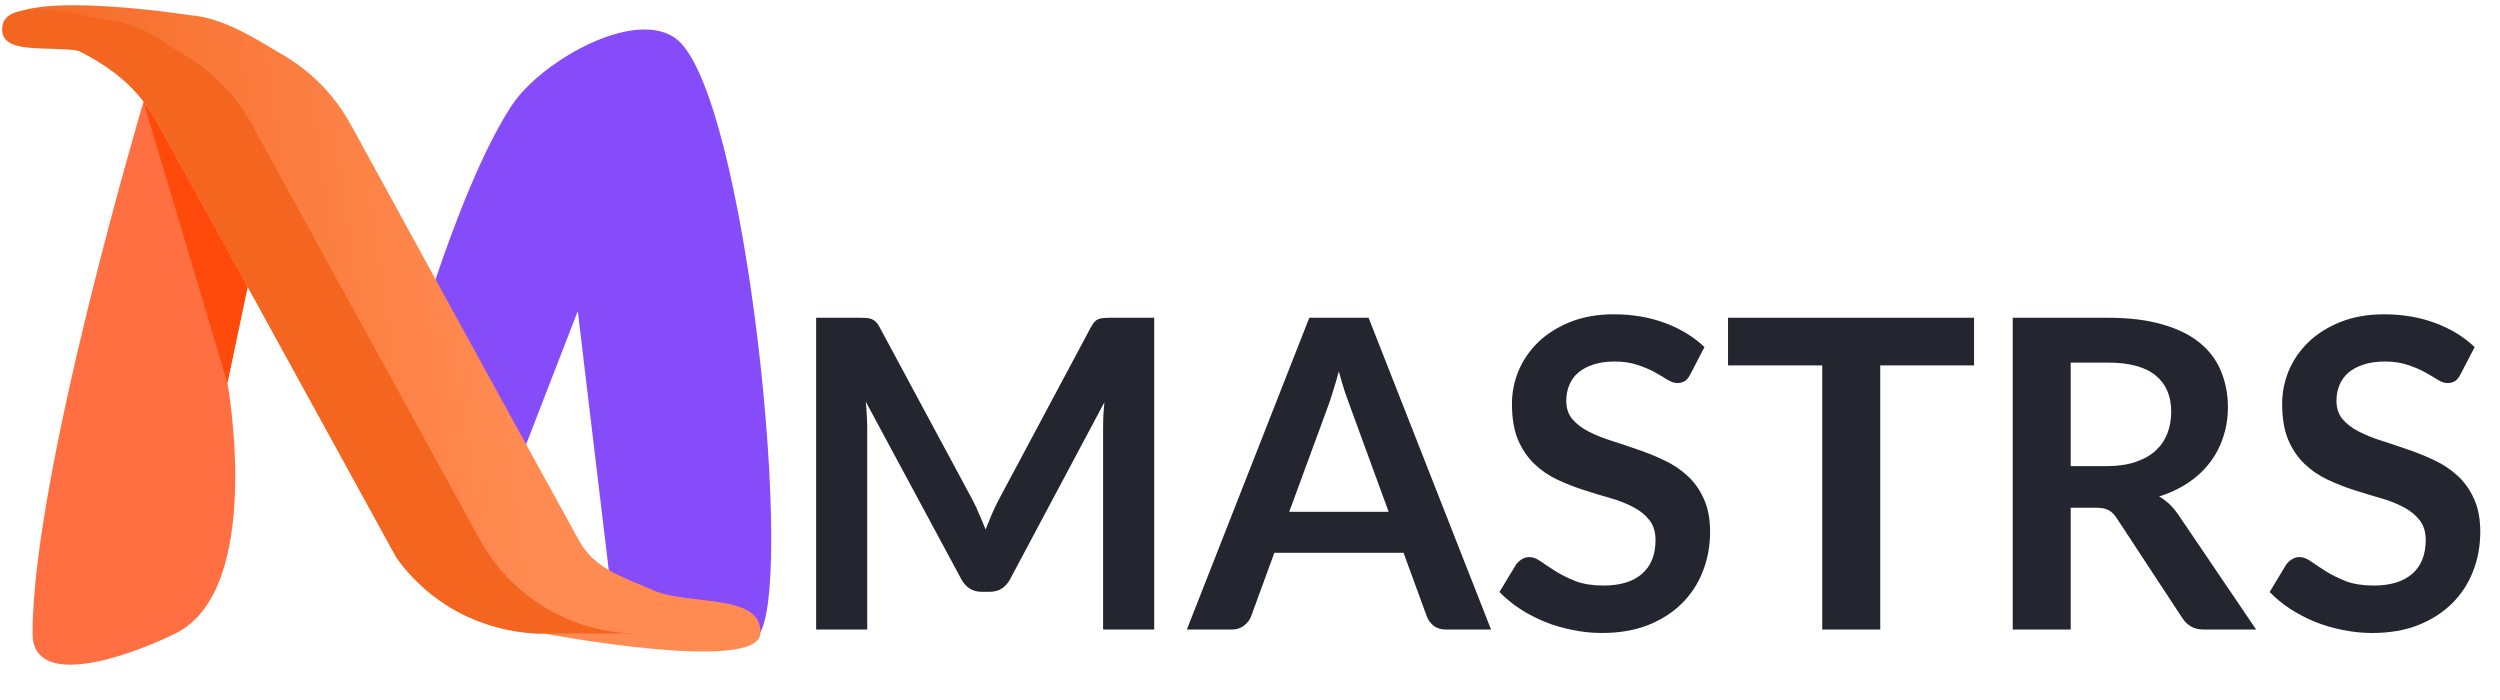
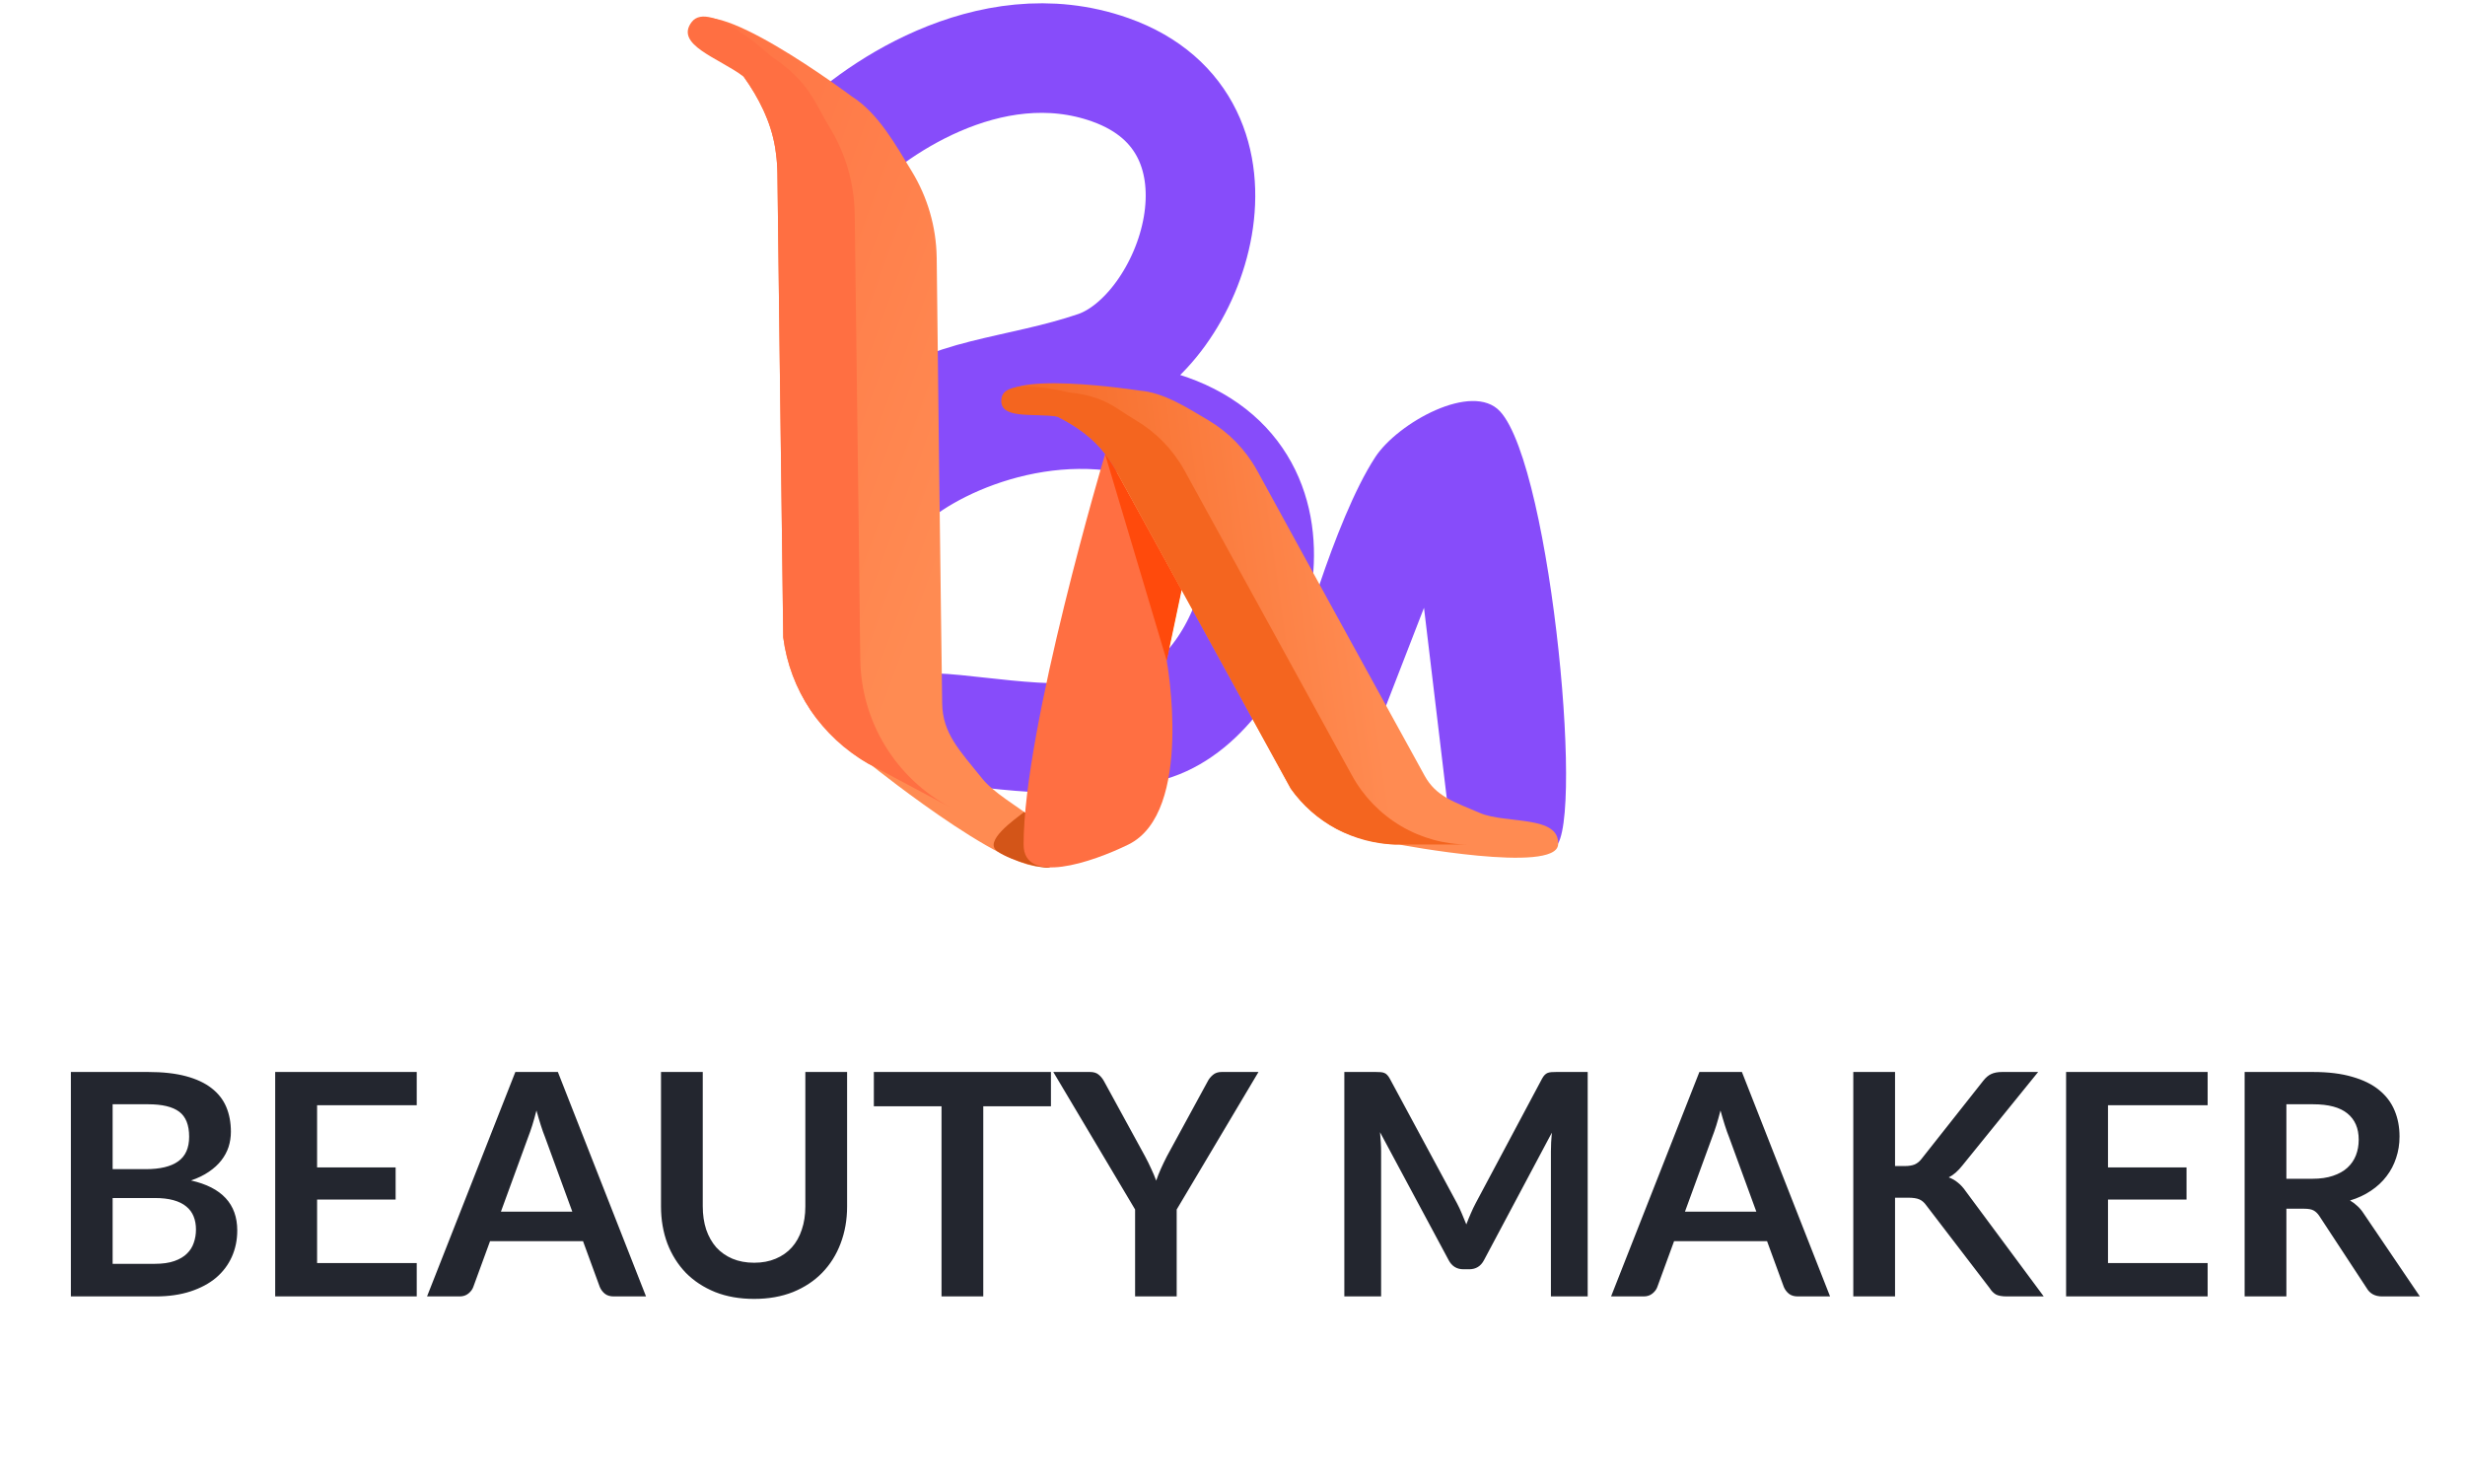
- <svg xmlns="http://www.w3.org/2000/svg" width="118" height="33" viewBox="0 0 118 33" fill="none">
-   <path d="M11.694 13.54L10.737 18.086C10.737 18.086 12.505 27.827 8.272 29.903C5.911 31.061 1.537 32.533 1.537 29.903C1.537 22.371 6.777 4.797 6.777 4.797C6.837 4.873 6.897 4.952 6.954 5.036C7.15 5.31 7.329 5.594 7.492 5.888L11.694 13.54Z" fill="#FF6F42" />
-   <path d="M32.163 2.06C35.497 5.69 37.726 30.05 35.519 30.148C33.312 30.245 31.527 29.201 29.871 27.738L28.82 27.635L27.271 14.684L25.03 20.467L24.743 21.203L18.998 18.265C18.998 18.265 21.452 9.112 24.14 4.997C25.579 2.793 30.382 0.122 32.163 2.06Z" fill="#874CFA" />
-   <path d="M35.889 29.902C35.769 31.811 25.67 29.902 25.67 29.902C25.67 29.902 26.199 29.902 25.431 29.902C24.663 29.902 22.814 29.521 21.648 28.899C20.482 28.276 19.476 27.391 18.71 26.313L15.937 21.262L11.69 13.532L7.488 5.875C7.326 5.581 7.146 5.297 6.95 5.024L6.775 4.784C5.978 3.744 4.883 2.972 3.708 2.392C2.323 1.985 0.717 2.511 0.239 1.435C-0.24 -0.719 8.972 0.717 8.972 0.717C10.558 0.836 12.083 1.843 13.397 2.618C14.711 3.393 15.794 4.505 16.532 5.839L16.547 5.863L21.48 14.869L24.093 19.626L24.995 21.27L26.62 24.222L27.306 25.473C28.044 26.814 29.19 27.155 30.864 27.873C32.539 28.591 36.009 27.993 35.889 29.902Z" fill="url(#paint0_linear)" />
-   <path d="M30.128 29.903H25.67H25.431C24.109 29.866 22.814 29.522 21.648 28.899C20.482 28.276 19.476 27.391 18.71 26.314L15.937 21.263L11.69 13.532L7.488 5.876C7.326 5.582 7.146 5.297 6.95 5.024L6.775 4.785C5.978 3.745 4.883 2.973 3.708 2.392C2.153 2.153 -0.12 2.619 0.119 1.196C0.358 -0.227 4.426 0.837 4.426 0.837C6.775 1.076 7.417 1.844 8.731 2.619C10.046 3.393 11.128 4.506 11.867 5.84L11.881 5.864L16.815 14.846L19.428 19.602L20.33 21.246L21.959 24.223L22.648 25.474C23.386 26.815 24.469 27.933 25.786 28.712C27.103 29.491 28.605 29.902 30.135 29.903H30.128Z" fill="#F4651F" />
-   <path d="M11.694 13.54L10.736 18.086L6.77 4.797C6.829 4.873 6.889 4.952 6.947 5.036C7.142 5.31 7.322 5.594 7.485 5.888L11.694 13.54Z" fill="url(#paint1_linear)" style="mix-blend-mode:overlay" />
-   <path d="M45.91 23.608C46.025 23.825 46.13 24.052 46.225 24.29C46.327 24.52 46.425 24.754 46.52 24.992C46.615 24.747 46.714 24.507 46.815 24.269C46.917 24.032 47.026 23.804 47.141 23.587L51.496 15.435C51.551 15.334 51.605 15.252 51.659 15.191C51.72 15.13 51.785 15.086 51.853 15.059C51.927 15.032 52.009 15.015 52.097 15.008C52.185 15.001 52.29 14.998 52.412 14.998H54.478V29.714H52.066V20.209C52.066 20.032 52.07 19.839 52.077 19.628C52.09 19.418 52.107 19.204 52.127 18.987L47.68 27.332C47.578 27.523 47.446 27.672 47.283 27.78C47.121 27.882 46.931 27.933 46.714 27.933H46.337C46.12 27.933 45.93 27.882 45.767 27.78C45.604 27.672 45.472 27.523 45.37 27.332L40.862 18.957C40.889 19.181 40.906 19.401 40.913 19.618C40.926 19.828 40.933 20.025 40.933 20.209V29.714H38.522V14.998H40.587C40.709 14.998 40.815 15.001 40.903 15.008C40.991 15.015 41.069 15.032 41.137 15.059C41.212 15.086 41.279 15.13 41.34 15.191C41.401 15.252 41.459 15.334 41.513 15.435L45.91 23.608Z" fill="#23262F" />
-   <path d="M70.378 29.714H68.261C68.023 29.714 67.827 29.656 67.671 29.541C67.521 29.419 67.413 29.27 67.345 29.093L66.246 26.091H60.15L59.051 29.093C58.997 29.249 58.888 29.392 58.725 29.521C58.569 29.649 58.376 29.714 58.145 29.714H56.019L61.799 14.998H64.597L70.378 29.714ZM60.852 24.157H65.544L63.753 19.262C63.671 19.045 63.58 18.791 63.478 18.499C63.383 18.2 63.288 17.878 63.193 17.532C63.098 17.878 63.003 18.2 62.908 18.499C62.82 18.797 62.732 19.058 62.644 19.282L60.852 24.157Z" fill="#23262F" />
-   <path d="M79.78 17.674C79.705 17.824 79.617 17.929 79.515 17.99C79.42 18.051 79.305 18.081 79.169 18.081C79.034 18.081 78.881 18.031 78.711 17.929C78.542 17.82 78.341 17.701 78.111 17.573C77.88 17.444 77.609 17.328 77.297 17.227C76.991 17.118 76.629 17.064 76.208 17.064C75.828 17.064 75.496 17.111 75.211 17.206C74.932 17.294 74.695 17.42 74.498 17.583C74.308 17.746 74.166 17.942 74.071 18.173C73.976 18.397 73.928 18.645 73.928 18.916C73.928 19.262 74.023 19.55 74.213 19.781C74.41 20.012 74.668 20.209 74.987 20.371C75.305 20.534 75.668 20.68 76.076 20.809C76.483 20.938 76.897 21.077 77.317 21.226C77.745 21.369 78.162 21.538 78.569 21.735C78.976 21.925 79.339 22.169 79.658 22.468C79.977 22.76 80.231 23.119 80.421 23.547C80.618 23.974 80.716 24.493 80.716 25.104C80.716 25.769 80.601 26.393 80.37 26.976C80.146 27.553 79.814 28.058 79.373 28.493C78.939 28.92 78.406 29.259 77.775 29.51C77.144 29.755 76.422 29.877 75.607 29.877C75.139 29.877 74.678 29.829 74.223 29.734C73.769 29.646 73.331 29.517 72.911 29.348C72.497 29.178 72.107 28.974 71.74 28.737C71.381 28.5 71.059 28.235 70.774 27.943L71.567 26.63C71.642 26.535 71.73 26.457 71.832 26.396C71.941 26.328 72.059 26.294 72.188 26.294C72.358 26.294 72.541 26.366 72.738 26.508C72.934 26.644 73.165 26.797 73.43 26.966C73.701 27.136 74.016 27.292 74.376 27.434C74.743 27.57 75.18 27.638 75.689 27.638C76.469 27.638 77.073 27.455 77.5 27.088C77.928 26.715 78.141 26.183 78.141 25.49C78.141 25.104 78.043 24.788 77.846 24.544C77.656 24.3 77.402 24.096 77.083 23.933C76.764 23.764 76.401 23.621 75.994 23.506C75.587 23.39 75.173 23.265 74.753 23.129C74.332 22.994 73.918 22.831 73.511 22.641C73.104 22.451 72.741 22.203 72.422 21.898C72.103 21.593 71.846 21.213 71.649 20.758C71.459 20.297 71.364 19.73 71.364 19.058C71.364 18.523 71.469 18 71.679 17.491C71.896 16.982 72.209 16.531 72.616 16.138C73.029 15.744 73.535 15.429 74.132 15.191C74.729 14.954 75.411 14.835 76.177 14.835C77.046 14.835 77.846 14.971 78.579 15.242C79.312 15.513 79.936 15.893 80.451 16.382L79.78 17.674Z" fill="#23262F" />
-   <path d="M93.175 14.998V17.247H88.748V29.714H86.01V17.247H81.563V14.998H93.175Z" fill="#23262F" />
-   <path d="M97.738 23.964V29.714H95.001V14.998H99.489C100.493 14.998 101.351 15.103 102.063 15.313C102.782 15.517 103.369 15.805 103.824 16.178C104.285 16.552 104.621 16.999 104.831 17.522C105.048 18.037 105.157 18.607 105.157 19.232C105.157 19.727 105.082 20.195 104.933 20.636C104.791 21.077 104.58 21.477 104.302 21.837C104.031 22.196 103.692 22.512 103.285 22.783C102.884 23.055 102.426 23.272 101.911 23.435C102.257 23.631 102.555 23.913 102.806 24.279L106.49 29.714H104.027C103.79 29.714 103.586 29.666 103.417 29.572C103.254 29.477 103.115 29.341 103 29.164L99.906 24.452C99.791 24.276 99.662 24.15 99.519 24.076C99.383 24.001 99.18 23.964 98.909 23.964H97.738ZM97.738 22H99.448C99.964 22 100.411 21.935 100.791 21.806C101.178 21.677 101.493 21.501 101.738 21.277C101.989 21.046 102.175 20.775 102.297 20.463C102.42 20.151 102.481 19.808 102.481 19.435C102.481 18.689 102.233 18.115 101.738 17.715C101.249 17.315 100.5 17.115 99.489 17.115H97.738V22Z" fill="#23262F" />
-   <path d="M116.133 17.674C116.058 17.824 115.97 17.929 115.868 17.99C115.773 18.051 115.658 18.081 115.522 18.081C115.386 18.081 115.234 18.031 115.064 17.929C114.895 17.82 114.694 17.701 114.464 17.573C114.233 17.444 113.962 17.328 113.65 17.227C113.344 17.118 112.981 17.064 112.561 17.064C112.181 17.064 111.848 17.111 111.564 17.206C111.285 17.294 111.048 17.42 110.851 17.583C110.661 17.746 110.519 17.942 110.424 18.173C110.329 18.397 110.281 18.645 110.281 18.916C110.281 19.262 110.376 19.55 110.566 19.781C110.763 20.012 111.021 20.209 111.34 20.371C111.658 20.534 112.021 20.68 112.429 20.809C112.836 20.938 113.249 21.077 113.67 21.226C114.097 21.369 114.515 21.538 114.922 21.735C115.329 21.925 115.692 22.169 116.011 22.468C116.329 22.76 116.584 23.119 116.774 23.547C116.971 23.974 117.069 24.493 117.069 25.104C117.069 25.769 116.954 26.393 116.723 26.976C116.499 27.553 116.167 28.058 115.726 28.493C115.291 28.92 114.759 29.259 114.128 29.51C113.497 29.755 112.775 29.877 111.96 29.877C111.492 29.877 111.031 29.829 110.576 29.734C110.122 29.646 109.684 29.517 109.264 29.348C108.85 29.178 108.46 28.974 108.093 28.737C107.734 28.5 107.412 28.235 107.127 27.943L107.92 26.63C107.995 26.535 108.083 26.457 108.185 26.396C108.293 26.328 108.412 26.294 108.541 26.294C108.711 26.294 108.894 26.366 109.091 26.508C109.287 26.644 109.518 26.797 109.783 26.966C110.054 27.136 110.369 27.292 110.729 27.434C111.095 27.57 111.533 27.638 112.042 27.638C112.822 27.638 113.426 27.455 113.853 27.088C114.281 26.715 114.494 26.183 114.494 25.49C114.494 25.104 114.396 24.788 114.199 24.544C114.009 24.3 113.755 24.096 113.436 23.933C113.117 23.764 112.754 23.621 112.347 23.506C111.94 23.39 111.526 23.265 111.106 23.129C110.685 22.994 110.271 22.831 109.864 22.641C109.457 22.451 109.094 22.203 108.775 21.898C108.456 21.593 108.199 21.213 108.002 20.758C107.812 20.297 107.717 19.73 107.717 19.058C107.717 18.523 107.822 18 108.032 17.491C108.249 16.982 108.561 16.531 108.969 16.138C109.382 15.744 109.888 15.429 110.485 15.191C111.082 14.954 111.764 14.835 112.53 14.835C113.399 14.835 114.199 14.971 114.932 15.242C115.665 15.513 116.289 15.893 116.804 16.382L116.133 17.674Z" fill="#23262F" />
+ <svg xmlns="http://www.w3.org/2000/svg" width="540" height="325" viewBox="0 0 540 325" fill="none">
+   <path d="M193.195 107.193C201.852 97.838 229.368 84.493 256.088 93.967C290.125 106.037 274.236 151.555 252.939 158.83C235.901 164.651 215.927 159.916 204.678 159.492M181.455 34.291C190.112 24.936 216.503 5.812 243.224 15.287C277.261 27.356 261.372 72.875 240.075 80.15C223.037 85.97 205.423 86.125 198.763 94.915" stroke="#874CFA" stroke-width="24" />
+   <path d="M230.347 188.665C225.971 195.769 191.013 167.707 191.013 167.707C191.013 167.707 193.049 168.791 190.092 167.216C187.136 165.641 180.802 160.384 177.59 155.595C174.378 150.805 172.322 145.336 171.584 139.617L171.269 114.489L170.777 76.022L170.308 37.935C170.287 36.469 170.178 35.006 169.983 33.553L169.802 32.273C168.867 26.634 166.234 21.418 162.903 16.773C158.405 12.365 151.145 11.099 151.512 5.974C154.086 -3.296 186.598 21.122 186.598 21.122C192.459 24.837 196.264 31.84 199.733 37.516C203.202 43.193 205.087 49.694 205.194 56.346L205.2 56.468L205.719 101.251L206.02 124.918L206.121 133.095L206.319 147.791L206.396 154.016C206.484 160.689 210.194 164.353 215.168 170.55C220.143 176.748 234.724 181.561 230.347 188.665Z" fill="url(#paint0_linear)" />
+   <path d="M208.168 176.847L191.01 167.705L190.089 167.215C185.079 164.361 180.799 160.382 177.587 155.593C174.376 150.804 172.319 145.335 171.581 139.616L171.266 114.487L170.774 76.021L170.306 37.934C170.284 36.468 170.175 35.004 169.98 33.551L169.799 32.272C168.864 26.633 166.23 21.417 162.899 16.772C157.404 12.661 147.7 9.791 151.539 4.806C155.377 -0.179 168.852 12.258 168.852 12.258C177.405 17.997 178.302 22.269 181.771 27.946C185.24 33.622 187.126 40.124 187.233 46.776L187.239 46.897L187.807 91.588L188.108 115.256L188.209 123.433L188.376 138.231L188.462 144.461C188.551 151.133 190.429 157.66 193.9 163.359C197.371 169.058 202.307 173.721 208.195 176.862L208.168 176.847Z" fill="#FF6F42" />
+   <path d="M228.04 180.386L224.361 177.863C222.226 179.559 215.325 184.332 218.501 186.5C221.767 188.73 229 190.5 230 190L228.04 180.386Z" fill="#D35518" />
+   <path d="M258.855 129.244L255.593 144.734C255.593 144.734 261.62 177.928 247.193 185C239.143 188.946 224.235 193.962 224.235 185C224.236 159.336 242.096 99.454 242.096 99.454C242.3 99.715 242.504 99.984 242.699 100.27C243.366 101.201 243.978 102.17 244.534 103.172L258.855 129.244Z" fill="#FF6F42" />
+   <path d="M328.622 90.127C339.987 102.494 347.586 185.5 340.064 185.832C332.541 186.163 326.457 182.605 320.812 177.622L317.228 177.271L311.951 133.14L304.31 152.845L303.333 155.354L283.75 145.342C283.75 145.342 292.116 114.153 301.277 100.133C306.183 92.624 322.553 83.522 328.622 90.127Z" fill="#874CFA" />
+   <path d="M341.331 185C340.924 191.506 306.499 185 306.499 185C306.499 185 308.302 185 305.684 185C303.066 185 296.765 183.702 292.79 181.58C288.815 179.458 285.386 176.443 282.775 172.771L273.323 155.561L258.847 129.22L244.526 103.131C243.972 102.128 243.36 101.159 242.691 100.229L242.096 99.414C239.378 95.869 235.645 93.24 231.641 91.261C226.918 89.874 221.446 91.669 219.815 88C218.184 80.663 249.583 85.554 249.583 85.554C254.99 85.962 260.188 89.393 264.667 92.032C269.145 94.672 272.836 98.462 275.354 103.009L275.403 103.091L292.219 133.777L301.125 149.984L304.199 155.585L309.737 165.646L312.078 169.91C314.591 174.477 318.496 175.641 324.205 178.087C329.914 180.532 341.739 178.494 341.331 185Z" fill="url(#paint1_linear)" />
+   <path d="M321.693 185H306.499H305.684C301.179 184.873 296.765 183.702 292.79 181.58C288.814 179.458 285.386 176.443 282.775 172.771L273.323 155.561L258.847 129.22L244.526 103.131C243.972 102.128 243.359 101.159 242.691 100.229L242.096 99.414C239.378 95.869 235.645 93.24 231.64 91.261C226.339 90.446 218.592 92.032 219.407 87.185C220.222 82.337 234.087 85.962 234.087 85.962C242.096 86.777 244.284 89.393 248.763 92.032C253.242 94.671 256.932 98.462 259.45 103.009L259.499 103.09L276.316 133.695L285.222 149.903L288.296 155.504L293.85 165.646L296.199 169.909C298.712 174.477 302.406 178.287 306.895 180.942C311.383 183.596 316.502 184.997 321.717 185H321.693Z" fill="#F4651F" />
+   <path d="M258.856 129.244L255.594 144.734L242.072 99.454C242.276 99.715 242.48 99.984 242.676 100.27C243.342 101.201 243.955 102.17 244.511 103.172L258.856 129.244Z" fill="url(#paint2_linear)" style="mix-blend-mode:overlay" />
+   <path d="M33.921 276.849C35.621 276.849 37.049 276.645 38.205 276.237C39.361 275.829 40.279 275.285 40.959 274.605C41.661 273.925 42.16 273.131 42.455 272.225C42.772 271.318 42.931 270.355 42.931 269.335C42.931 268.269 42.761 267.317 42.421 266.479C42.081 265.617 41.548 264.892 40.823 264.303C40.097 263.691 39.157 263.226 38.001 262.909C36.867 262.591 35.496 262.433 33.887 262.433H24.673V276.849H33.921ZM24.673 241.897V256.109H31.949C35.077 256.109 37.434 255.542 39.021 254.409C40.63 253.275 41.435 251.473 41.435 249.003C41.435 246.441 40.709 244.617 39.259 243.529C37.808 242.441 35.541 241.897 32.459 241.897H24.673ZM32.459 234.825C35.677 234.825 38.431 235.131 40.721 235.743C43.01 236.355 44.88 237.227 46.331 238.361C47.804 239.494 48.881 240.865 49.561 242.475C50.241 244.084 50.581 245.897 50.581 247.915C50.581 249.071 50.411 250.181 50.071 251.247C49.731 252.289 49.198 253.275 48.473 254.205C47.77 255.111 46.863 255.939 45.753 256.687C44.665 257.435 43.361 258.069 41.843 258.591C48.597 260.109 51.975 263.759 51.975 269.539C51.975 271.624 51.578 273.551 50.785 275.319C49.991 277.087 48.835 278.617 47.317 279.909C45.798 281.178 43.928 282.175 41.707 282.901C39.485 283.626 36.947 283.989 34.091 283.989H15.527V234.825H32.459ZM69.465 242.101V255.735H86.668V262.773H69.465V276.679H91.293V283.989H60.285V234.825H91.293V242.101H69.465ZM125.374 265.425L119.39 249.071C119.095 248.345 118.789 247.484 118.472 246.487C118.154 245.489 117.837 244.413 117.52 243.257C117.225 244.413 116.919 245.501 116.602 246.521C116.284 247.518 115.978 248.391 115.684 249.139L109.734 265.425H125.374ZM141.524 283.989H134.452C133.658 283.989 133.012 283.796 132.514 283.411C132.015 283.003 131.641 282.504 131.392 281.915L127.72 271.885H107.354L103.682 281.915C103.5 282.436 103.149 282.912 102.628 283.343C102.106 283.773 101.46 283.989 100.69 283.989H93.55L112.896 234.825H122.212L141.524 283.989ZM165.205 276.611C166.973 276.611 168.549 276.316 169.931 275.727C171.337 275.137 172.515 274.31 173.467 273.245C174.419 272.179 175.145 270.887 175.643 269.369C176.165 267.85 176.425 266.15 176.425 264.269V234.825H185.571V264.269C185.571 267.193 185.095 269.901 184.143 272.395C183.214 274.865 181.865 277.007 180.097 278.821C178.352 280.611 176.221 282.017 173.705 283.037C171.189 284.034 168.356 284.533 165.205 284.533C162.032 284.533 159.187 284.034 156.671 283.037C154.155 282.017 152.013 280.611 150.245 278.821C148.5 277.007 147.151 274.865 146.199 272.395C145.27 269.901 144.805 267.193 144.805 264.269V234.825H153.951V264.235C153.951 266.116 154.201 267.816 154.699 269.335C155.221 270.853 155.957 272.157 156.909 273.245C157.884 274.31 159.063 275.137 160.445 275.727C161.851 276.316 163.437 276.611 165.205 276.611ZM230.226 242.339H215.402V283.989H206.256V242.339H191.432V234.825H230.226V242.339ZM257.774 264.949V283.989H248.662V264.949L230.744 234.825H238.802C239.595 234.825 240.218 235.017 240.672 235.403C241.148 235.788 241.544 236.275 241.862 236.865L250.838 253.287C251.359 254.261 251.812 255.179 252.198 256.041C252.606 256.902 252.968 257.763 253.286 258.625C253.58 257.763 253.92 256.902 254.306 256.041C254.691 255.179 255.133 254.261 255.632 253.287L264.574 236.865C264.823 236.366 265.197 235.901 265.696 235.471C266.194 235.04 266.829 234.825 267.6 234.825H275.692L257.774 264.949ZM347.811 234.825V283.989H339.753V252.233C339.753 250.963 339.821 249.592 339.957 248.119L325.099 276.033C324.397 277.37 323.32 278.039 321.869 278.039H320.577C319.127 278.039 318.05 277.37 317.347 276.033L302.319 248.017C302.387 248.765 302.444 249.501 302.489 250.227C302.535 250.952 302.557 251.621 302.557 252.233V283.989H294.499V234.825H301.401C301.809 234.825 302.161 234.836 302.455 234.859C302.75 234.881 303.011 234.938 303.237 235.029C303.487 235.119 303.702 235.267 303.883 235.471C304.087 235.675 304.28 235.947 304.461 236.287L319.183 263.589C319.569 264.314 319.92 265.062 320.237 265.833C320.577 266.603 320.906 267.397 321.223 268.213C321.541 267.374 321.869 266.569 322.209 265.799C322.549 265.005 322.912 264.246 323.297 263.521L337.815 236.287C337.997 235.947 338.189 235.675 338.393 235.471C338.597 235.267 338.813 235.119 339.039 235.029C339.289 234.938 339.561 234.881 339.855 234.859C340.15 234.836 340.501 234.825 340.909 234.825H347.811ZM384.757 265.425L378.773 249.071C378.478 248.345 378.172 247.484 377.855 246.487C377.537 245.489 377.22 244.413 376.903 243.257C376.608 244.413 376.302 245.501 375.985 246.521C375.667 247.518 375.361 248.391 375.067 249.139L369.117 265.425H384.757ZM400.907 283.989H393.835C393.041 283.989 392.395 283.796 391.897 283.411C391.398 283.003 391.024 282.504 390.775 281.915L387.103 271.885H366.737L363.065 281.915C362.883 282.436 362.532 282.912 362.011 283.343C361.489 283.773 360.843 283.989 360.073 283.989H352.933L372.279 234.825H381.595L400.907 283.989ZM415.141 255.429H417.283C418.145 255.429 418.859 255.315 419.425 255.089C419.992 254.839 420.479 254.454 420.887 253.933L434.453 236.763C435.02 236.037 435.609 235.539 436.221 235.267C436.856 234.972 437.649 234.825 438.601 234.825H446.489L429.931 255.259C428.957 256.505 427.948 257.389 426.905 257.911C427.653 258.183 428.322 258.568 428.911 259.067C429.523 259.543 430.101 260.177 430.645 260.971L447.713 283.989H439.655C438.567 283.989 437.751 283.841 437.207 283.547C436.686 283.229 436.244 282.776 435.881 282.187L421.975 264.031C421.545 263.419 421.046 262.988 420.479 262.739C419.913 262.489 419.097 262.365 418.031 262.365H415.141V283.989H405.995V234.825H415.141V255.429ZM461.793 242.101V255.735H478.997V262.773H461.793V276.679H483.621V283.989H452.613V234.825H483.621V242.101H461.793ZM506.584 258.217C508.307 258.217 509.803 258.001 511.072 257.571C512.364 257.14 513.418 256.551 514.234 255.803C515.073 255.032 515.696 254.125 516.104 253.083C516.512 252.04 516.716 250.895 516.716 249.649C516.716 247.155 515.889 245.24 514.234 243.903C512.602 242.565 510.097 241.897 506.72 241.897H500.872V258.217H506.584ZM530.112 283.989H521.85C520.286 283.989 519.153 283.377 518.45 282.153L508.114 266.411C507.729 265.821 507.298 265.402 506.822 265.153C506.369 264.903 505.689 264.779 504.782 264.779H500.872V283.989H491.726V234.825H506.72C510.052 234.825 512.908 235.176 515.288 235.879C517.691 236.559 519.651 237.522 521.17 238.769C522.711 240.015 523.845 241.511 524.57 243.257C525.295 244.979 525.658 246.883 525.658 248.969C525.658 250.623 525.409 252.187 524.91 253.661C524.434 255.134 523.731 256.471 522.802 257.673C521.895 258.874 520.762 259.928 519.402 260.835C518.065 261.741 516.535 262.455 514.812 262.977C515.401 263.317 515.945 263.725 516.444 264.201C516.943 264.654 517.396 265.198 517.804 265.833L530.112 283.989Z" fill="#23262F" />
  <defs>
-     <linearGradient id="paint0_linear" x1="-0.001" y1="15.683" x2="23.088" y2="12.441" gradientUnits="userSpaceOnUse">
+     <linearGradient id="paint0_linear" x1="121.368" y1="60.325" x2="216.889" y2="95.201" gradientUnits="userSpaceOnUse">
+       <stop stop-color="#FF6F42" />
+       <stop offset="1" stop-color="#FF8B52" />
+     </linearGradient>
+     <linearGradient id="paint1_linear" x1="219" y1="136.549" x2="297.699" y2="125.495" gradientUnits="userSpaceOnUse">
      <stop stop-color="#F4651F" />
      <stop offset="1" stop-color="#FF8B52" />
    </linearGradient>
-     <linearGradient id="paint1_linear" x1="2358.69" y1="1826.15" x2="2310.49" y2="2236.55" gradientUnits="userSpaceOnUse">
+     <linearGradient id="paint2_linear" x1="8258.74" y1="6305.49" x2="8094.55" y2="7703.89" gradientUnits="userSpaceOnUse">
      <stop stop-color="#D25518" />
      <stop offset="0.99" stop-color="#F4651F" />
    </linearGradient>
  </defs>
</svg>
